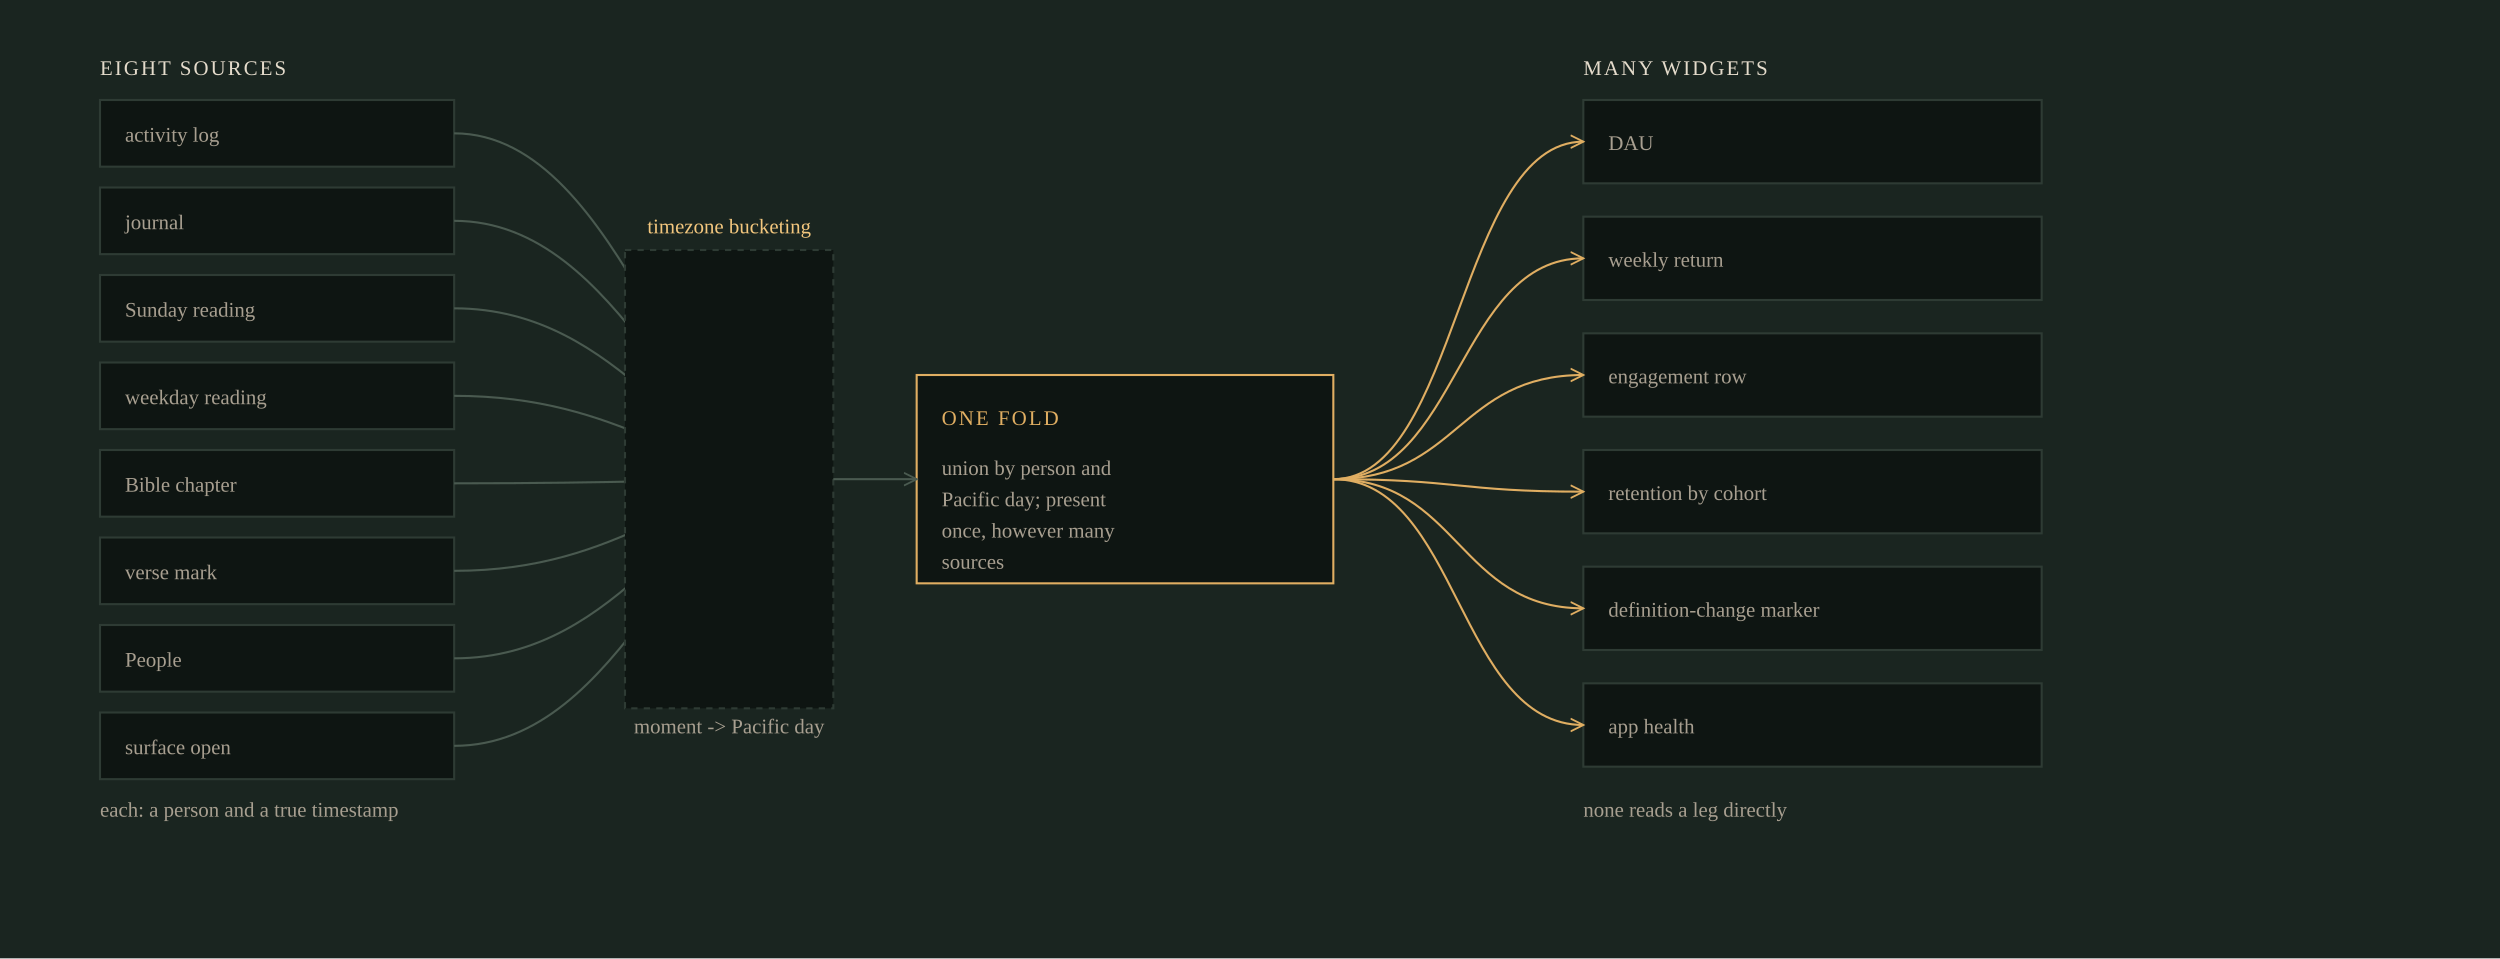
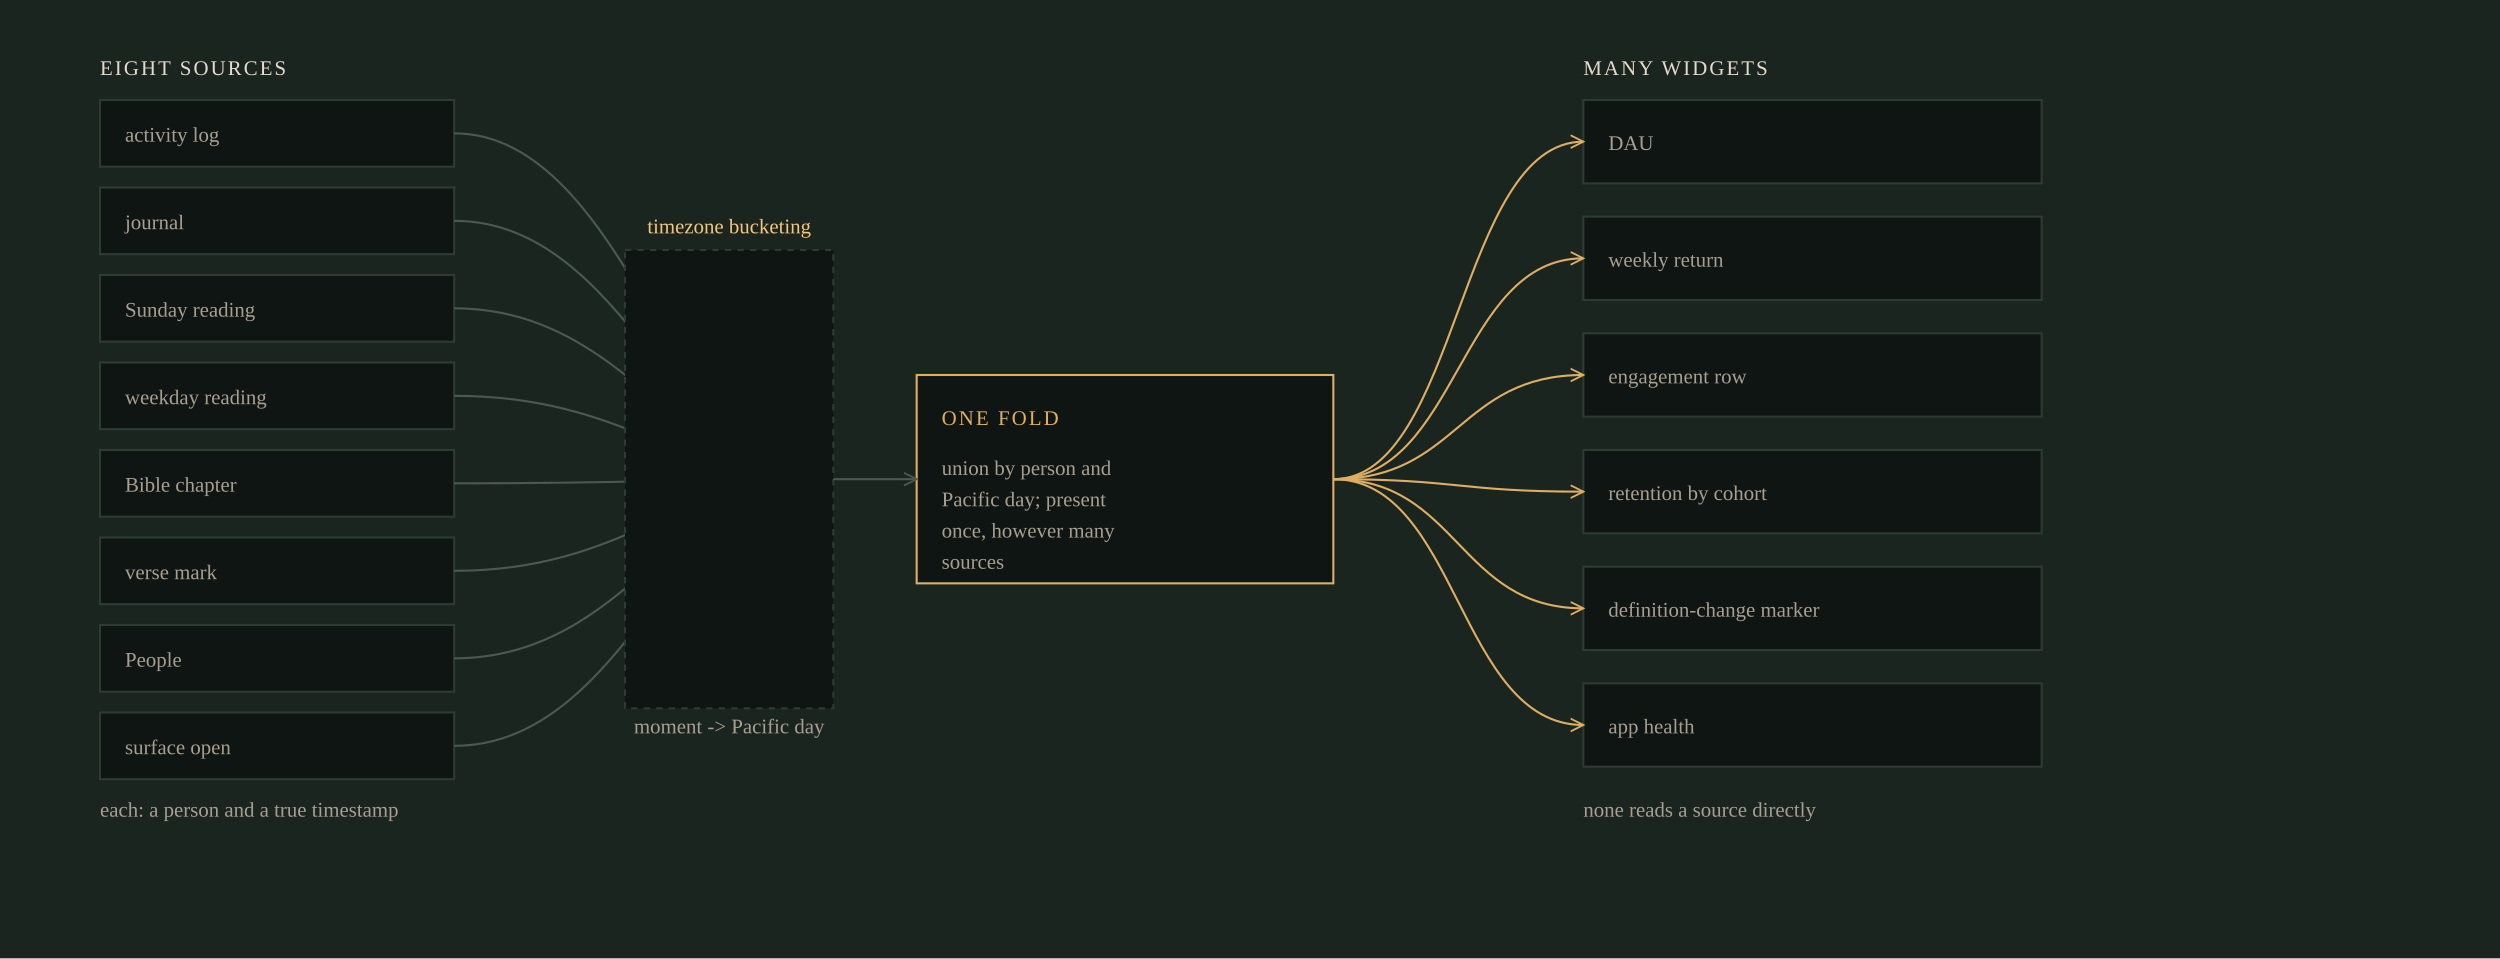
<svg xmlns="http://www.w3.org/2000/svg" viewBox="0 0 1200 460" width="1200" height="460" role="img" aria-label="The presence union: eight legs, one per kind of record a person can leave, fold into one presence per person per Pacific day; many widgets read from the fold and none from the legs; every timestamp is bucketed to a Pacific day before the union, not after." font-family="var(--font-mono, 'JetBrains Mono', ui-monospace, monospace)">
  <defs>
    <marker id="presence-union-a" viewBox="0 0 8 8" refX="7" refY="4" markerWidth="7" markerHeight="7" orient="auto-start-reverse">
      <path d="M0 0.5 L7 4 L0 7.5" fill="none" stroke="var(--dim-numeral, #4a5a50)" stroke-width="1" />
    </marker>
    <marker id="presence-union-ab" viewBox="0 0 8 8" refX="7" refY="4" markerWidth="7" markerHeight="7" orient="auto-start-reverse">
      <path d="M0 0.5 L7 4 L0 7.5" fill="none" stroke="var(--brass, #e0ae62)" stroke-width="1" />
    </marker>
  </defs>
  <rect width="1200" height="460" fill="var(--surface, #1a2520)" />
  <text x="48" y="36" font-size="10" fill="var(--text, #e4dbcb)" letter-spacing="1">EIGHT SOURCES</text>
  <rect x="48" y="48" width="170" height="32" fill="var(--ground, #0e1512)" stroke="var(--rule, #2e3b34)" stroke-width="1" />
  <text x="60" y="68" font-size="10" fill="var(--muted, #a89f90)">activity log</text>
  <path d="M218 64 C 300 64 330 230 380 230" fill="none" stroke="var(--dim-numeral, #4a5a50)" stroke-width="1" />
  <rect x="48" y="90" width="170" height="32" fill="var(--ground, #0e1512)" stroke="var(--rule, #2e3b34)" stroke-width="1" />
  <text x="60" y="110" font-size="10" fill="var(--muted, #a89f90)">journal</text>
  <path d="M218 106 C 300 106 330 230 380 230" fill="none" stroke="var(--dim-numeral, #4a5a50)" stroke-width="1" />
  <rect x="48" y="132" width="170" height="32" fill="var(--ground, #0e1512)" stroke="var(--rule, #2e3b34)" stroke-width="1" />
  <text x="60" y="152" font-size="10" fill="var(--muted, #a89f90)">Sunday reading</text>
  <path d="M218 148 C 300 148 330 230 380 230" fill="none" stroke="var(--dim-numeral, #4a5a50)" stroke-width="1" />
  <rect x="48" y="174" width="170" height="32" fill="var(--ground, #0e1512)" stroke="var(--rule, #2e3b34)" stroke-width="1" />
  <text x="60" y="194" font-size="10" fill="var(--muted, #a89f90)">weekday reading</text>
  <path d="M218 190 C 300 190 330 230 380 230" fill="none" stroke="var(--dim-numeral, #4a5a50)" stroke-width="1" />
  <rect x="48" y="216" width="170" height="32" fill="var(--ground, #0e1512)" stroke="var(--rule, #2e3b34)" stroke-width="1" />
  <text x="60" y="236" font-size="10" fill="var(--muted, #a89f90)">Bible chapter</text>
  <path d="M218 232 C 300 232 330 230 380 230" fill="none" stroke="var(--dim-numeral, #4a5a50)" stroke-width="1" />
  <rect x="48" y="258" width="170" height="32" fill="var(--ground, #0e1512)" stroke="var(--rule, #2e3b34)" stroke-width="1" />
  <text x="60" y="278" font-size="10" fill="var(--muted, #a89f90)">verse mark</text>
  <path d="M218 274 C 300 274 330 230 380 230" fill="none" stroke="var(--dim-numeral, #4a5a50)" stroke-width="1" />
  <rect x="48" y="300" width="170" height="32" fill="var(--ground, #0e1512)" stroke="var(--rule, #2e3b34)" stroke-width="1" />
  <text x="60" y="320" font-size="10" fill="var(--muted, #a89f90)">People</text>
  <path d="M218 316 C 300 316 330 230 380 230" fill="none" stroke="var(--dim-numeral, #4a5a50)" stroke-width="1" />
  <rect x="48" y="342" width="170" height="32" fill="var(--ground, #0e1512)" stroke="var(--rule, #2e3b34)" stroke-width="1" />
  <text x="60" y="362" font-size="10" fill="var(--muted, #a89f90)">surface open</text>
  <path d="M218 358 C 300 358 330 230 380 230" fill="none" stroke="var(--dim-numeral, #4a5a50)" stroke-width="1" />
  <text x="48" y="392" font-size="10" fill="var(--muted, #a89f90)">each: a person and a true timestamp</text>
  <rect x="300" y="120" width="100" height="220" fill="var(--ground, #0e1512)" stroke="var(--rule, #2e3b34)" stroke-width="1" stroke-dasharray="3 3" />
  <text x="350" y="112" font-size="10" fill="var(--lit, #f3c77e)" text-anchor="middle">timezone bucketing</text>
  <text x="350" y="352" font-size="10" fill="var(--muted, #a89f90)" text-anchor="middle">moment -&gt; Pacific day</text>
  <rect x="440" y="180" width="200" height="100" fill="var(--ground, #0e1512)" stroke="var(--brass, #e0ae62)" stroke-width="1" />
  <text x="452" y="204" font-size="10" fill="var(--brass, #e0ae62)" letter-spacing="1">ONE FOLD</text>
  <text x="452" y="228" font-size="10" fill="var(--muted, #a89f90)">union by person and</text>
  <text x="452" y="243" font-size="10" fill="var(--muted, #a89f90)">Pacific day; present</text>
  <text x="452" y="258" font-size="10" fill="var(--muted, #a89f90)">once, however many</text>
  <text x="452" y="273" font-size="10" fill="var(--muted, #a89f90)">sources</text>
  <line x1="400" y1="230" x2="440" y2="230" stroke="var(--dim-numeral, #4a5a50)" stroke-width="1" marker-end="url(#presence-union-a)" />
  <text x="760" y="36" font-size="10" fill="var(--text, #e4dbcb)" letter-spacing="1">MANY WIDGETS</text>
  <rect x="760" y="48" width="220" height="40" fill="var(--ground, #0e1512)" stroke="var(--rule, #2e3b34)" stroke-width="1" />
  <text x="772" y="72" font-size="10" fill="var(--muted, #a89f90)">DAU</text>
  <path d="M640 230 C 700 230 700 68 760 68" fill="none" stroke="var(--brass, #e0ae62)" stroke-width="1" marker-end="url(#presence-union-ab)" />
  <rect x="760" y="104" width="220" height="40" fill="var(--ground, #0e1512)" stroke="var(--rule, #2e3b34)" stroke-width="1" />
  <text x="772" y="128" font-size="10" fill="var(--muted, #a89f90)">weekly return</text>
  <path d="M640 230 C 700 230 700 124 760 124" fill="none" stroke="var(--brass, #e0ae62)" stroke-width="1" marker-end="url(#presence-union-ab)" />
  <rect x="760" y="160" width="220" height="40" fill="var(--ground, #0e1512)" stroke="var(--rule, #2e3b34)" stroke-width="1" />
  <text x="772" y="184" font-size="10" fill="var(--muted, #a89f90)">engagement row</text>
  <path d="M640 230 C 700 230 700 180 760 180" fill="none" stroke="var(--brass, #e0ae62)" stroke-width="1" marker-end="url(#presence-union-ab)" />
  <rect x="760" y="216" width="220" height="40" fill="var(--ground, #0e1512)" stroke="var(--rule, #2e3b34)" stroke-width="1" />
  <text x="772" y="240" font-size="10" fill="var(--muted, #a89f90)">retention by cohort</text>
  <path d="M640 230 C 700 230 700 236 760 236" fill="none" stroke="var(--brass, #e0ae62)" stroke-width="1" marker-end="url(#presence-union-ab)" />
  <rect x="760" y="272" width="220" height="40" fill="var(--ground, #0e1512)" stroke="var(--rule, #2e3b34)" stroke-width="1" />
  <text x="772" y="296" font-size="10" fill="var(--muted, #a89f90)">definition-change marker</text>
  <path d="M640 230 C 700 230 700 292 760 292" fill="none" stroke="var(--brass, #e0ae62)" stroke-width="1" marker-end="url(#presence-union-ab)" />
  <rect x="760" y="328" width="220" height="40" fill="var(--ground, #0e1512)" stroke="var(--rule, #2e3b34)" stroke-width="1" />
  <text x="772" y="352" font-size="10" fill="var(--muted, #a89f90)">app health</text>
  <path d="M640 230 C 700 230 700 348 760 348" fill="none" stroke="var(--brass, #e0ae62)" stroke-width="1" marker-end="url(#presence-union-ab)" />
-   <text x="760" y="392" font-size="10" fill="var(--muted, #a89f90)">none reads a leg directly</text>
+   <text x="760" y="392" font-size="10" fill="var(--muted, #a89f90)">none reads a source directly</text>
</svg>
